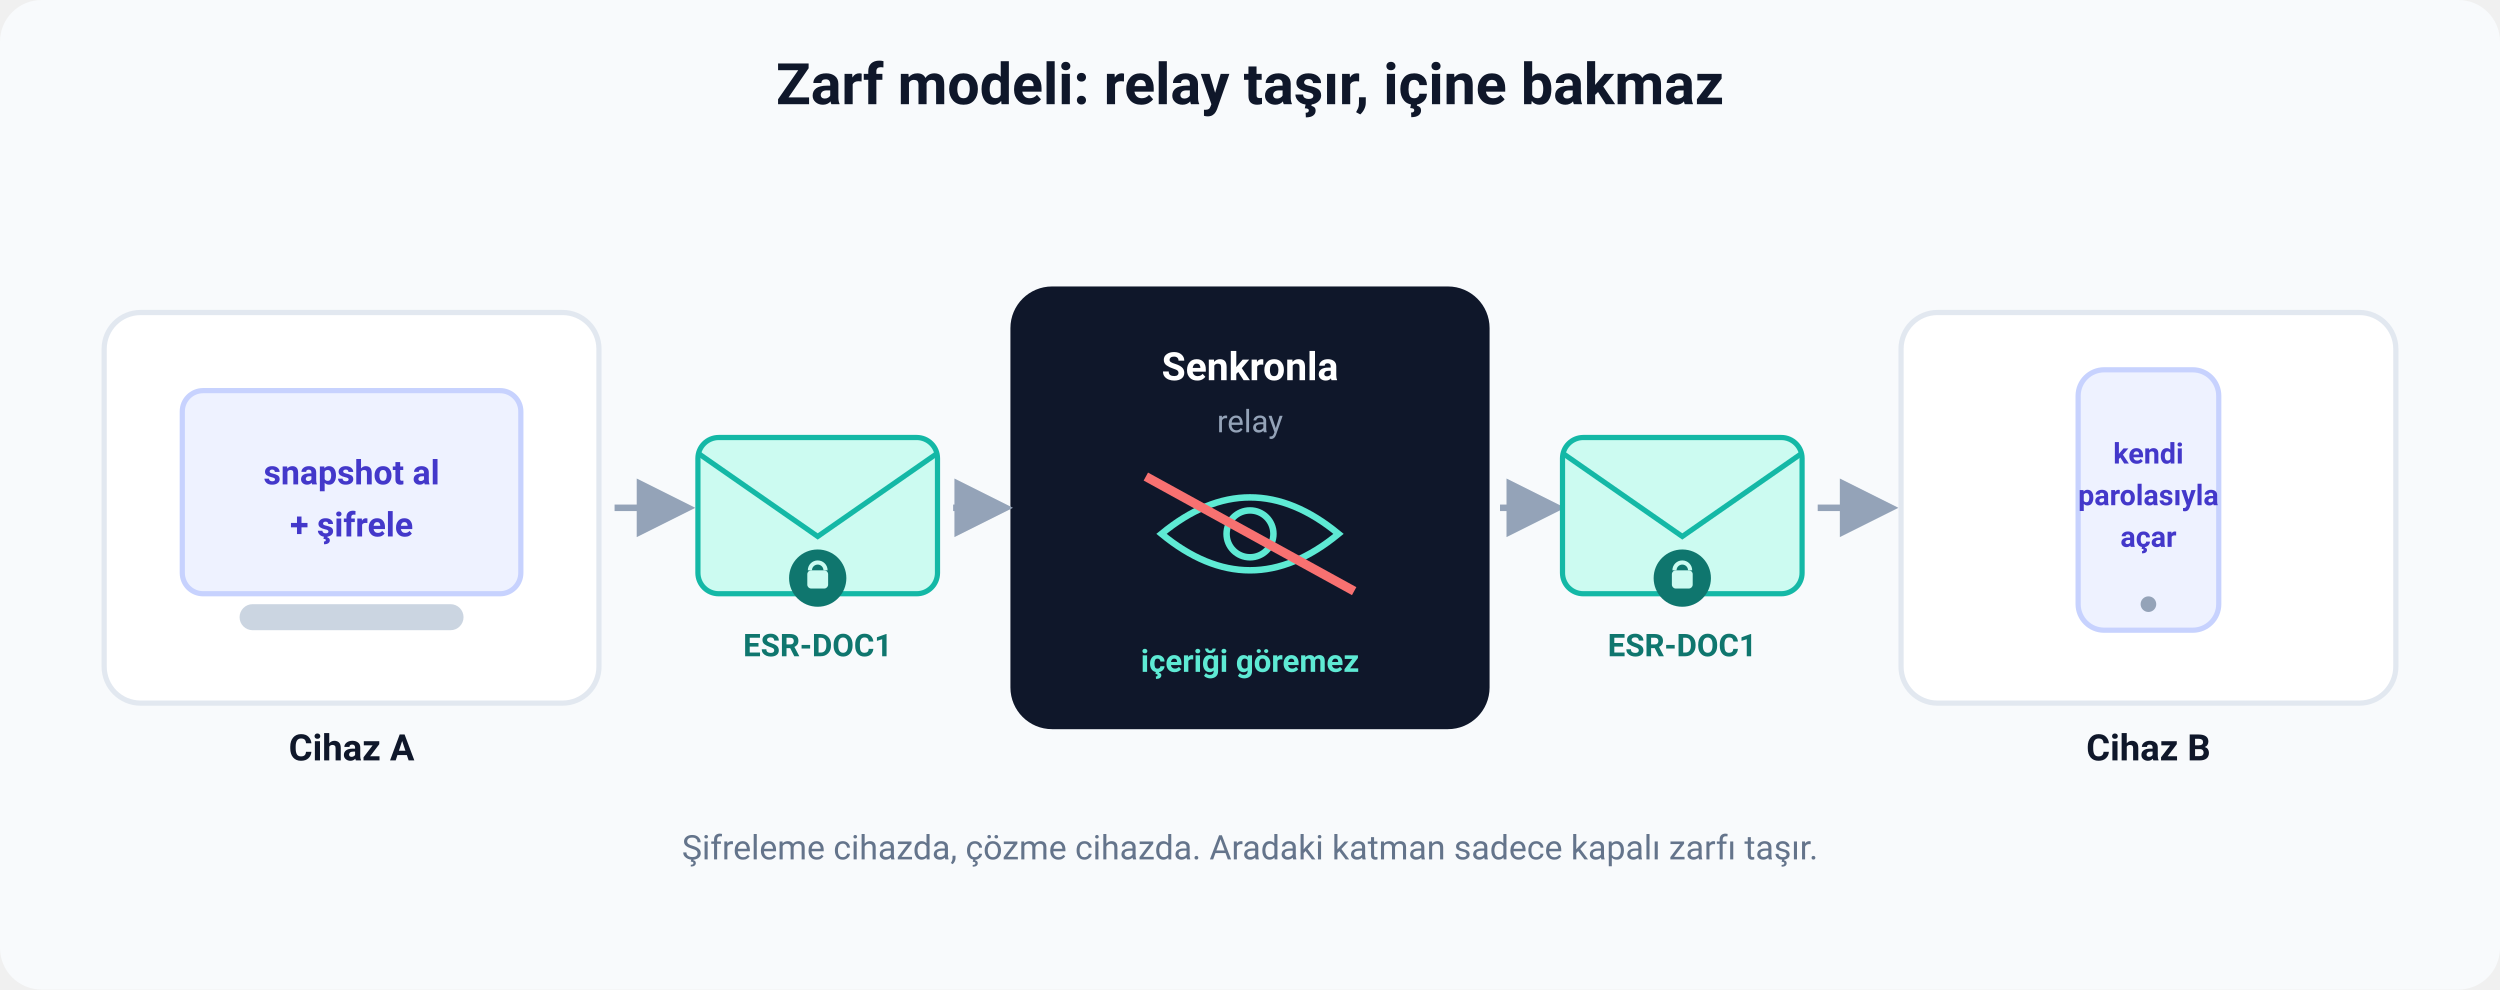
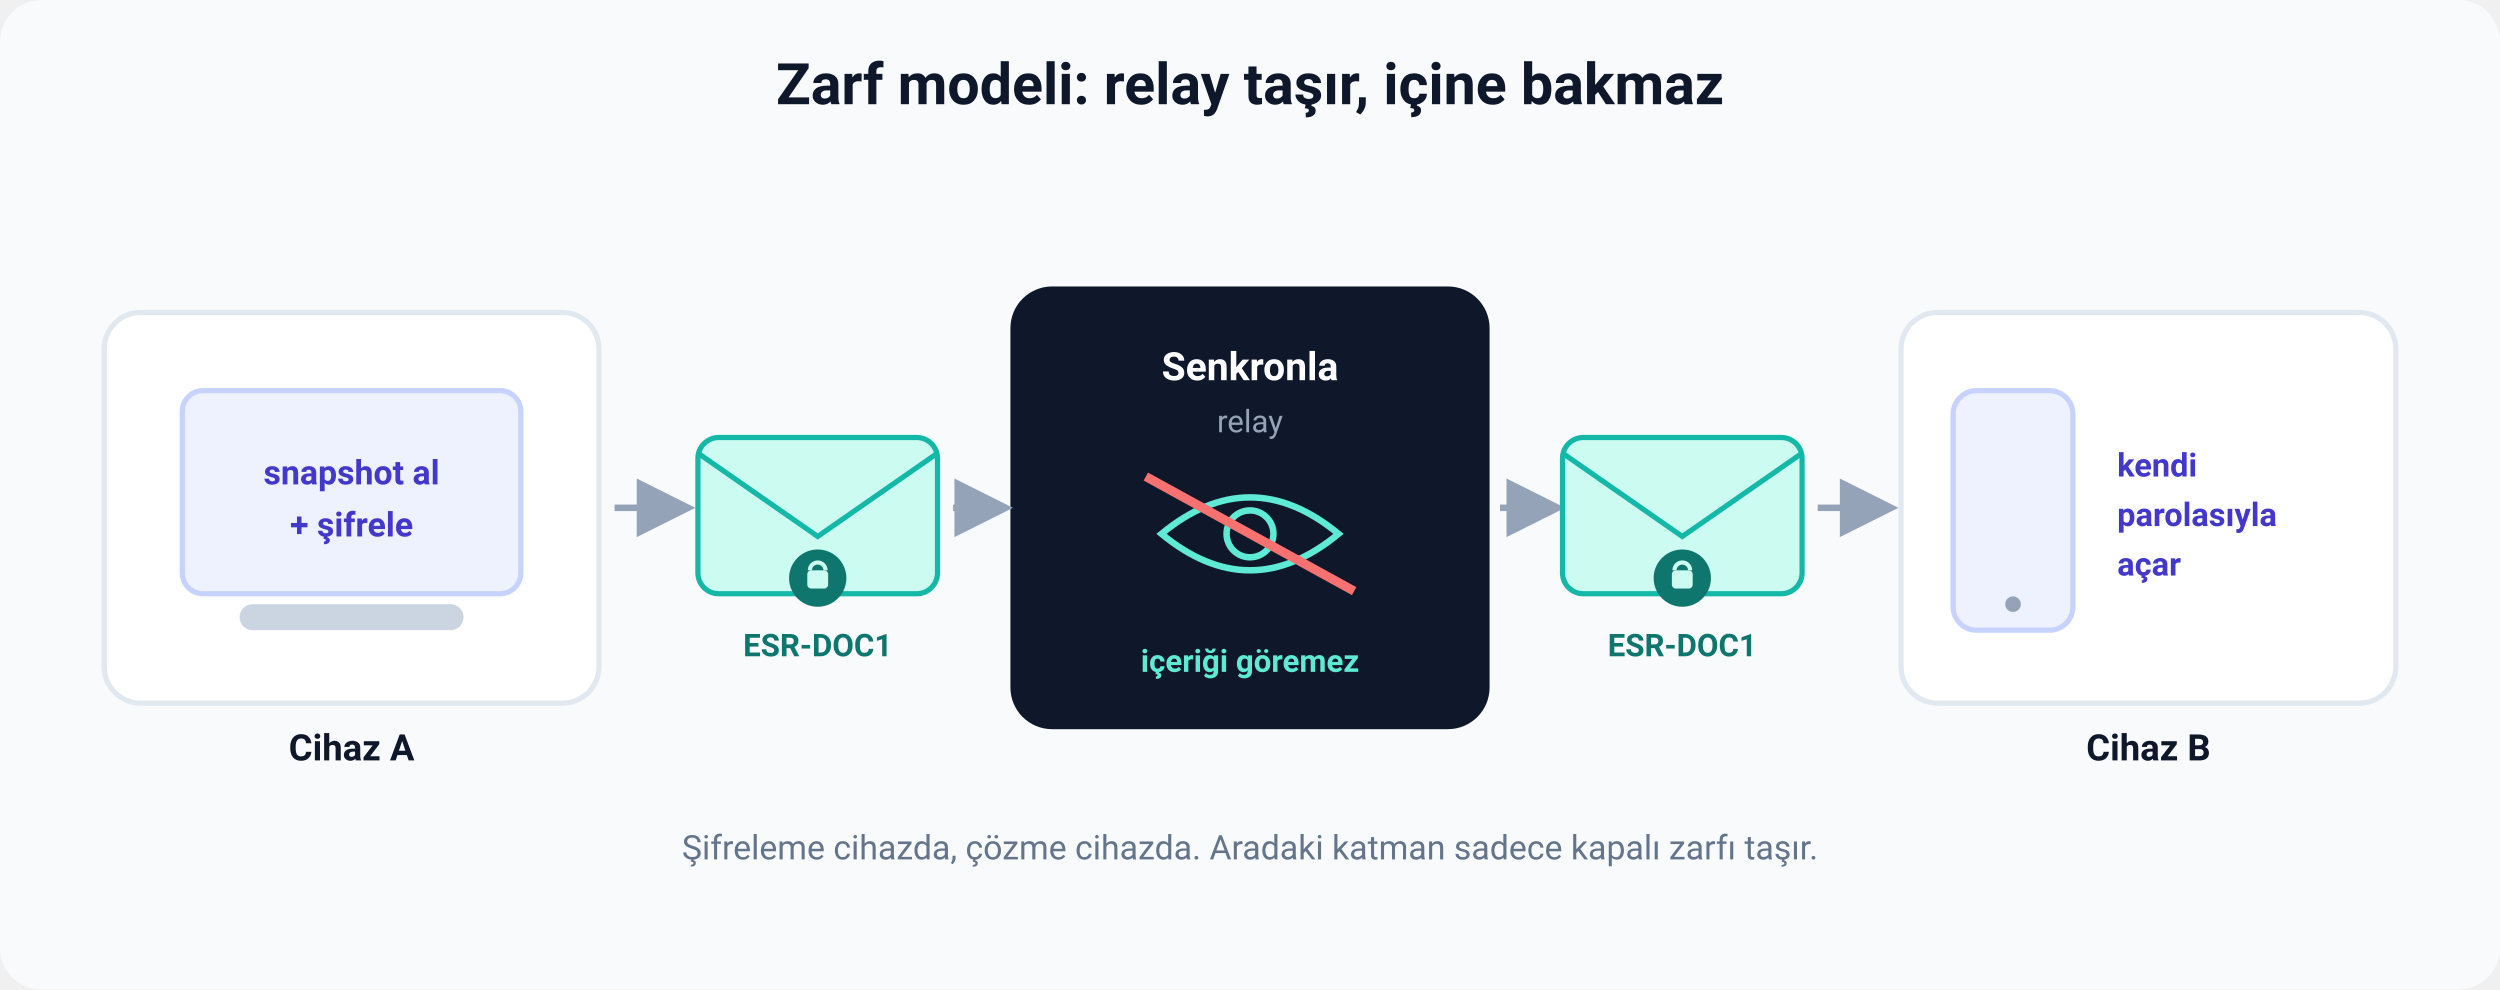
<svg xmlns="http://www.w3.org/2000/svg" viewBox="0 0 960 380" font-family="Segoe UI, Roboto, Helvetica, Arial, sans-serif">
  <rect x="0" y="0" width="960" height="380" rx="16" fill="#f8fafc" />
  <text x="480" y="40" text-anchor="middle" font-size="22" font-weight="700" fill="#0f172a">Zarf modeli: relay taşır, içine bakmaz</text>
  <g>
    <rect x="40" y="120" width="190" height="150" rx="14" fill="#ffffff" stroke="#e2e8f0" stroke-width="2" />
    <rect x="70" y="150" width="130" height="78" rx="8" fill="#eef2ff" stroke="#c7d2fe" stroke-width="2" />
    <rect x="92" y="232" width="86" height="10" rx="5" fill="#cbd5e1" />
    <text x="135" y="186" text-anchor="middle" font-size="13" font-weight="600" fill="#4338ca">snapshot al</text>
    <text x="135" y="206" text-anchor="middle" font-size="13" font-weight="600" fill="#4338ca">+ şifrele</text>
    <text x="135" y="292" text-anchor="middle" font-size="14" font-weight="700" fill="#0f172a">Cihaz A</text>
  </g>
  <g>
    <rect x="268" y="168" width="92" height="60" rx="8" fill="#ccfbf1" stroke="#14b8a6" stroke-width="2" />
    <path d="M268 174 L314 206 L360 174" fill="none" stroke="#14b8a6" stroke-width="2" />
    <circle cx="314" cy="222" r="11" fill="#0f766e" />
    <rect x="310" y="219" width="8" height="7" rx="1.5" fill="#ccfbf1" />
    <path d="M311 219 a3 3 0 0 1 6 0" fill="none" stroke="#ccfbf1" stroke-width="1.6" />
    <text x="314" y="252" text-anchor="middle" font-size="12" fill="#0f766e" font-weight="600">ESR-DOC1</text>
  </g>
  <path d="M236 195 L262 195" stroke="#94a3b8" stroke-width="2.5" marker-end="url(#arrow)" />
  <g>
    <rect x="388" y="110" width="184" height="170" rx="16" fill="#0f172a" />
    <text x="480" y="146" text-anchor="middle" font-size="15" font-weight="700" fill="#ffffff">Senkronla</text>
    <text x="480" y="166" text-anchor="middle" font-size="12" fill="#94a3b8">relay</text>
    <g transform="translate(480,205)">
      <path d="M-34 0 q34 -28 68 0 q-34 28 -68 0 Z" fill="none" stroke="#5eead4" stroke-width="2.5" />
      <circle cx="0" cy="0" r="9" fill="none" stroke="#5eead4" stroke-width="2.5" />
      <line x1="-40" y1="-22" x2="40" y2="22" stroke="#f87171" stroke-width="3.5" />
    </g>
    <text x="480" y="258" text-anchor="middle" font-size="12" fill="#5eead4" font-weight="600">içeriği göremez</text>
  </g>
  <path d="M366 195 L384 195" stroke="#94a3b8" stroke-width="2.5" marker-end="url(#arrow)" />
  <path d="M576 195 L596 195" stroke="#94a3b8" stroke-width="2.5" marker-end="url(#arrow)" />
  <g>
    <rect x="600" y="168" width="92" height="60" rx="8" fill="#ccfbf1" stroke="#14b8a6" stroke-width="2" />
    <path d="M600 174 L646 206 L692 174" fill="none" stroke="#14b8a6" stroke-width="2" />
    <circle cx="646" cy="222" r="11" fill="#0f766e" />
    <rect x="642" y="219" width="8" height="7" rx="1.5" fill="#ccfbf1" />
    <path d="M643 219 a3 3 0 0 1 6 0" fill="none" stroke="#ccfbf1" stroke-width="1.6" />
    <text x="646" y="252" text-anchor="middle" font-size="12" fill="#0f766e" font-weight="600">ESR-DOC1</text>
  </g>
  <path d="M698 195 L724 195" stroke="#94a3b8" stroke-width="2.5" marker-end="url(#arrow)" />
  <g>
    <rect x="730" y="120" width="190" height="150" rx="14" fill="#ffffff" stroke="#e2e8f0" stroke-width="2" />
-     <rect x="798" y="142" width="54" height="100" rx="10" fill="#eef2ff" stroke="#c7d2fe" stroke-width="2" />
-     <circle cx="825" cy="232" r="3" fill="#94a3b8" />
+     <rect x="750" y="150" width="46" height="92" rx="9" fill="#eef2ff" stroke="#c7d2fe" stroke-width="2" />
+     <circle cx="773" cy="232" r="3" fill="#94a3b8" />
+     <text x="813" y="183" font-size="12.5" font-weight="600" fill="#4338ca">kendi</text>
+     <text x="813" y="202" font-size="12.5" font-weight="600" fill="#4338ca">parolasıyla</text>
+     <text x="813" y="221" font-size="12.5" font-weight="600" fill="#4338ca">açar</text>
    <text x="825" y="292" text-anchor="middle" font-size="14" font-weight="700" fill="#0f172a">Cihaz B</text>
-     <text x="825" y="178" text-anchor="middle" font-size="11" font-weight="600" fill="#4338ca">kendi</text>
-     <text x="825" y="194" text-anchor="middle" font-size="11" font-weight="600" fill="#4338ca">parolasıyla</text>
-     <text x="825" y="210" text-anchor="middle" font-size="11" font-weight="600" fill="#4338ca">açar</text>
  </g>
  <text x="480" y="330" text-anchor="middle" font-size="13" fill="#64748b">Şifreleme cihazda, çözme cihazda. Aradaki katman sadece kapalı zarfı taşır.</text>
  <defs>
    <marker id="arrow" markerWidth="9" markerHeight="9" refX="7" refY="4.5" orient="auto">
      <path d="M0 0 L9 4.5 L0 9 z" fill="#94a3b8" />
    </marker>
  </defs>
</svg>
